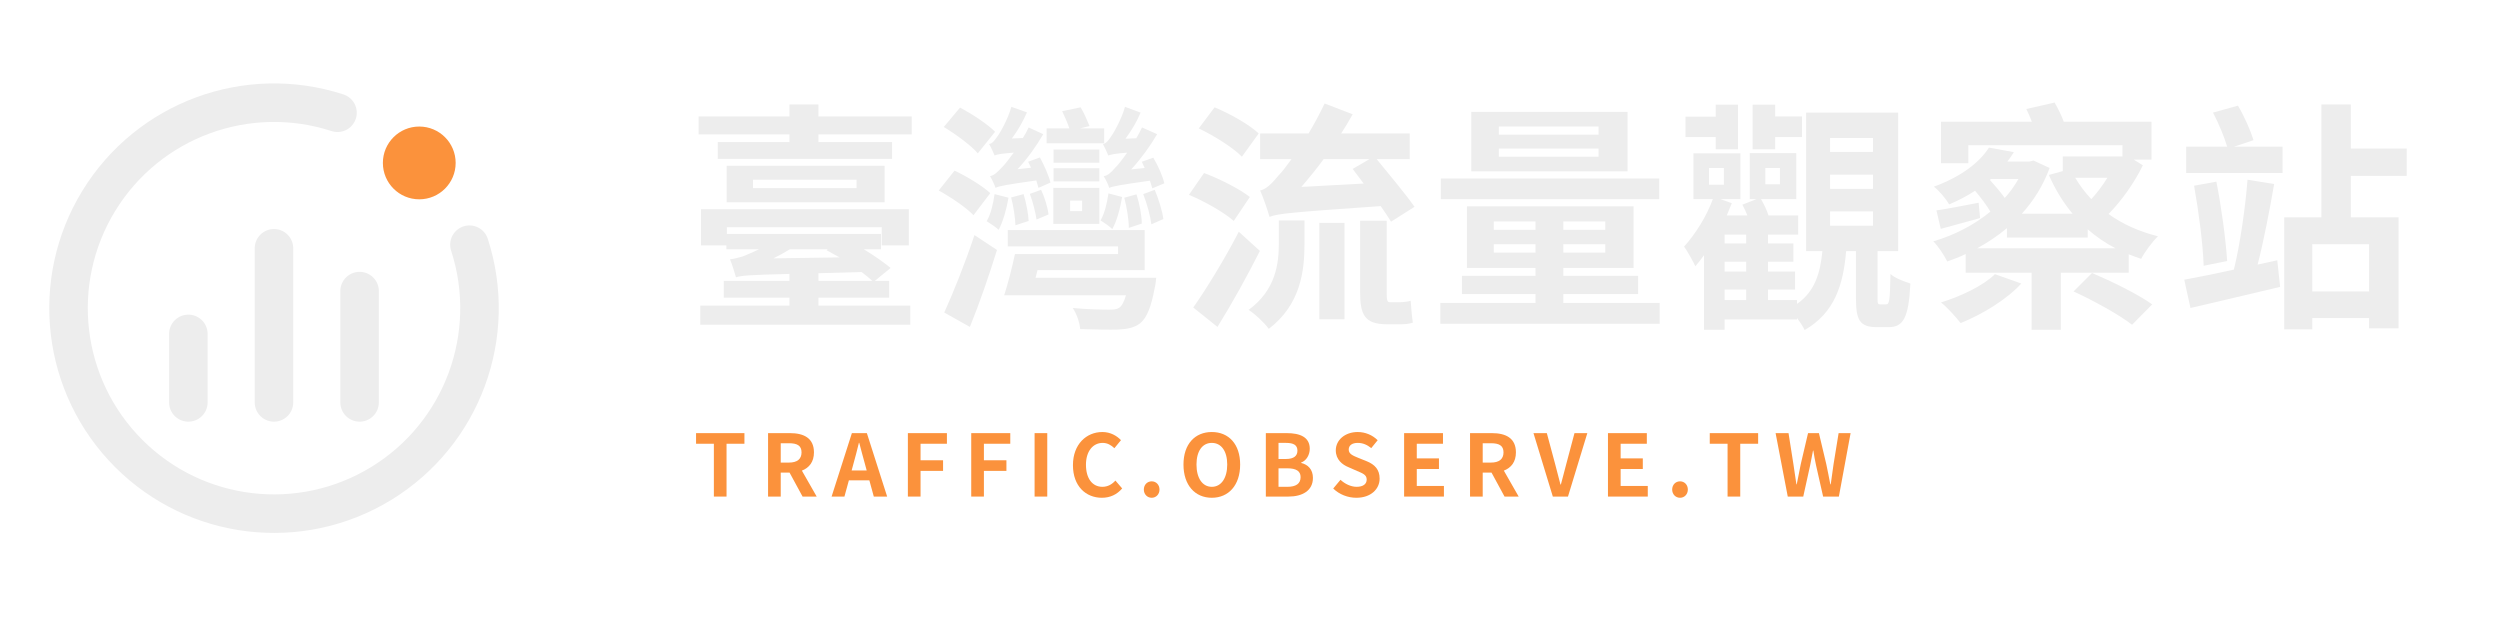
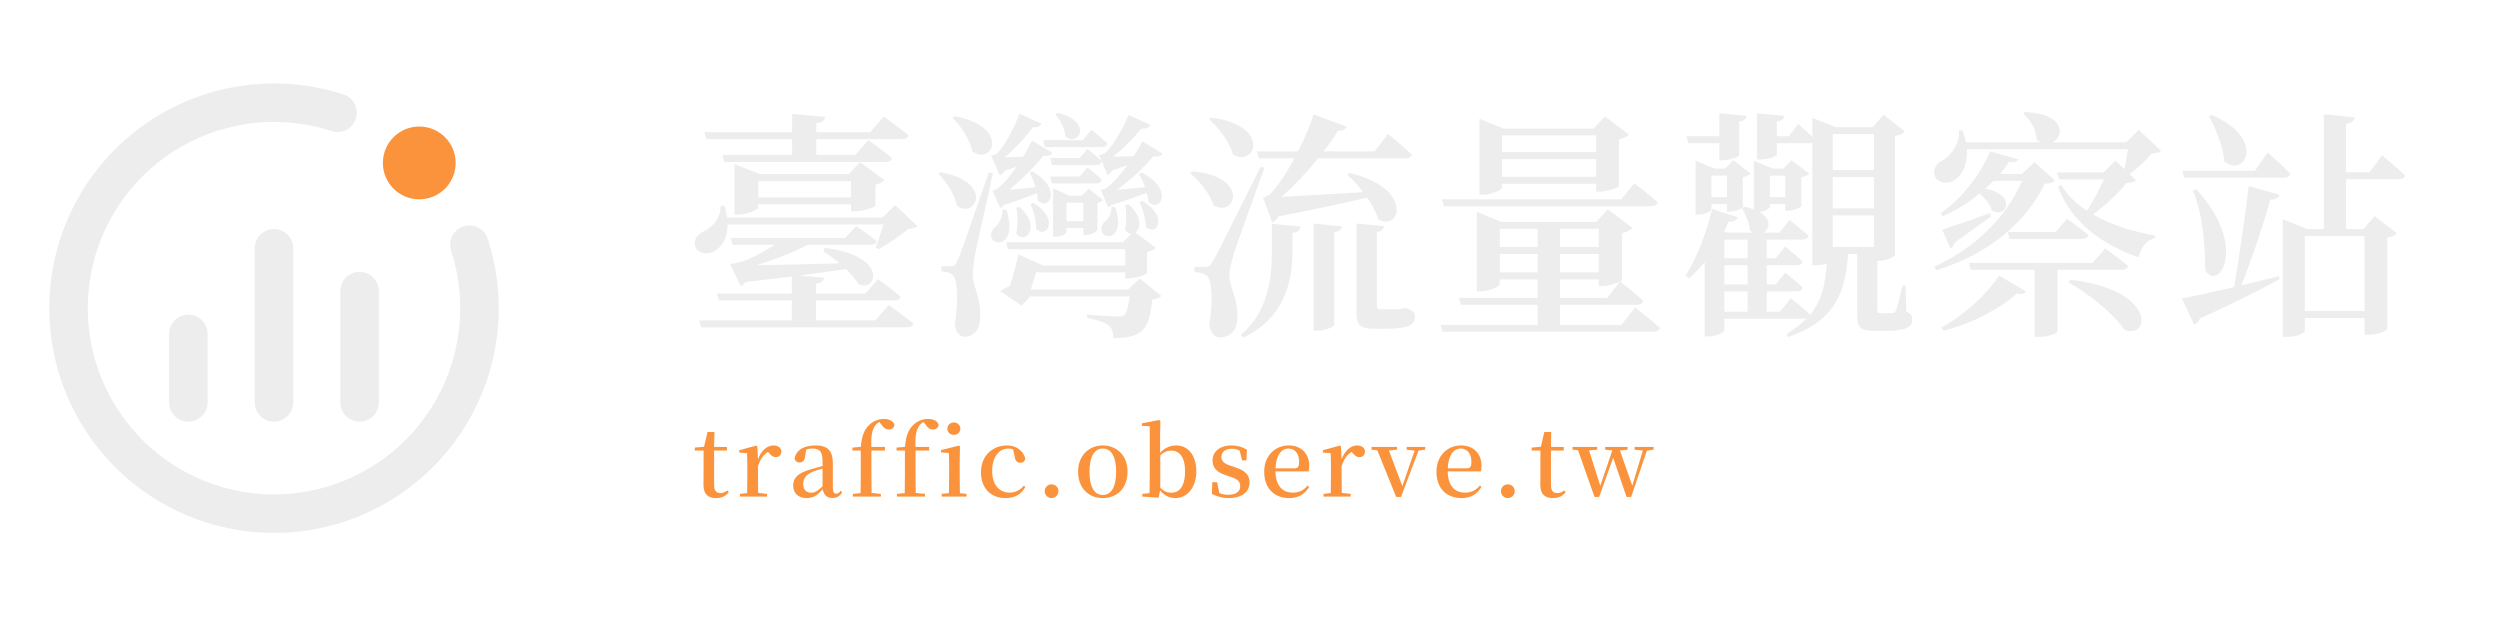
<svg xmlns="http://www.w3.org/2000/svg" width="292" height="72" viewBox="0 0 292 72" role="img" aria-labelledby="title">
  <g transform="translate(0 4)">
    <g fill="none" stroke="#EDEDED" stroke-width="4.5" stroke-linecap="round">
      <path d="M39.42 9.17a24 24 0 1 0 15.41 15.41" />
      <path d="M22 35v8m10-18v18m10-13v13" />
    </g>
    <circle cx="48.97" cy="15.03" r="4.25" fill="#FB923C" />
  </g>
  <g fill="#EDEDED">
-     <path transform="translate(80 36) scale(0.028 -0.028)" d="M284 536H716V501H284ZM174 594V442H833V594ZM436 850V800H57V725H436V693H137V623H864V693H557V725H946V800H557V850ZM213 129C235 136 265 139 436 143V114H162V44H436V11H64V-69H940V11H557V44H852V114H792L858 168C830 191 789 220 746 246H818V310H175V338H821V262H934V413H67V262H173V246H309C279 231 253 221 241 216C222 210 204 206 188 204C197 183 208 145 213 129ZM591 242 645 212 369 208C392 219 415 232 438 246H596ZM557 114V146L737 151C754 138 770 125 782 114Z" />
-     <path transform="translate(109 36) scale(0.028 -0.028)" d="M502 662V607H693V662ZM502 584V529H693V584ZM571 449H621V405H571ZM501 502V352H693V502ZM44 756C94 726 158 679 186 646L258 736C227 768 162 810 112 837ZM23 491C74 463 139 419 168 388L238 480C206 510 140 550 89 574ZM46 -18 153 -78C193 20 233 137 266 243L172 305C133 187 82 61 46 -18ZM403 477C416 443 427 398 431 370L481 391C478 419 465 462 450 494ZM256 476C250 436 241 394 223 363C237 354 262 338 273 327C291 361 306 413 314 461ZM325 462C335 425 342 377 343 346L398 364C397 393 388 439 377 476ZM876 476C892 436 906 383 910 350L960 372C956 405 940 456 924 494ZM731 479C725 439 716 398 698 366C712 358 736 341 747 330C766 364 780 416 788 464ZM797 461C808 420 816 367 816 335L870 353C870 384 861 435 848 475ZM341 226C329 170 312 103 296 54H804C796 26 787 10 776 2C765 -5 754 -6 733 -6C707 -6 641 -5 582 1C599 -24 611 -61 613 -87C676 -89 737 -90 770 -89C810 -87 838 -82 863 -63C891 -40 909 4 924 85C928 98 930 127 930 127H427L435 159H882V326H311V258H771V226ZM538 822C548 800 561 772 568 750H473V688H713V750H612L652 760C644 780 629 815 615 838ZM260 502C276 510 303 515 430 533L439 502L489 524C483 551 463 596 445 629L396 611L408 586L352 580C393 624 430 676 459 726L398 754C391 739 383 724 374 710L328 708C353 741 375 780 391 817L326 840C311 786 276 726 265 713C254 697 246 687 233 685C241 672 252 647 256 637C267 642 284 645 336 649C314 619 295 595 285 586C267 567 254 554 237 551C245 538 257 512 260 502ZM734 502C751 509 777 514 904 532L914 500L964 521C958 549 938 595 918 628L870 611L882 585L826 579C867 624 905 676 934 726L871 754C864 739 856 724 847 709L802 707C827 741 850 779 865 816L800 840C785 786 750 726 739 712C729 697 719 686 708 685C715 671 727 647 730 637C741 641 758 645 809 649C788 619 769 595 759 586C742 566 728 553 711 551C720 537 732 512 734 502Z" />
-     <path transform="translate(138 36) scale(0.028 -0.028)" d="M575 356V-46H680V356ZM406 366V271C406 185 393 76 280 -7C307 -24 347 -62 364 -86C497 15 513 156 513 267V366ZM72 750C135 720 215 670 252 632L322 729C283 766 201 812 138 838ZM31 473C96 446 179 399 218 364L285 464C242 498 158 540 94 564ZM49 3 150 -78C211 20 274 134 327 239L239 319C179 203 102 78 49 3ZM745 365V69C745 -27 763 -67 858 -67C871 -67 897 -67 909 -67C929 -67 950 -66 965 -60C961 -35 958 3 956 31C943 27 922 25 908 25C898 25 879 25 869 25C857 25 856 36 856 67V365ZM367 381C404 395 457 400 831 426C848 402 863 379 874 361L972 423C936 475 866 558 814 622H952V729H666C683 755 699 782 714 809L597 854C577 812 554 769 530 729H328V622H459C436 590 417 566 405 554C376 519 354 497 328 491C342 460 361 404 367 381ZM714 581 760 520 500 506C531 542 563 581 593 622H784Z" />
-     <path transform="translate(167 36) scale(0.028 -0.028)" d="M288 666H704V632H288ZM288 758H704V724H288ZM173 819V571H825V819ZM46 541V455H957V541ZM267 267H441V232H267ZM557 267H732V232H557ZM267 362H441V327H267ZM557 362H732V327H557ZM44 22V-65H959V22H557V59H869V135H557V168H850V425H155V168H441V135H134V59H441V22Z" />
-     <path transform="translate(196 36) scale(0.028 -0.028)" d="M129 585H191V515H129ZM364 585H425V517H364ZM634 557H813V498H634ZM634 404H813V344H634ZM634 710H813V652H634ZM284 194V153H194V194ZM534 816V238H602C593 147 571 70 496 18V34H375V78H488V153H375V194H481V270H375V307H501V387H377C371 408 358 434 346 455H493V647H299V455H327L268 432C276 418 283 402 289 387H203L224 438L177 455H260V646H64V455H145C118 381 71 308 25 257C39 238 64 193 72 175C84 189 96 204 108 221V-90H194V-47H496V-41C509 -58 521 -76 528 -91C653 -19 689 97 701 238H742V42C742 -49 757 -79 830 -79C844 -79 864 -79 878 -79C938 -79 962 -43 969 103C944 111 903 126 886 143C884 27 881 16 867 16C863 16 849 16 844 16C833 16 832 19 832 43V238H918V816ZM284 270H194V307H284ZM284 78V34H194V78ZM157 849V799H31V714H157V663H250V849ZM311 849V663H405V714H517V800H405V849Z" />
-     <path transform="translate(225 36) scale(0.028 -0.028)" d="M286 142C237 94 147 51 61 24C86 5 125 -39 143 -62C232 -26 334 35 396 103ZM614 70C697 32 806 -28 858 -69L942 16C884 58 771 113 691 147ZM42 408 60 331C112 345 166 360 224 376L218 440C150 427 90 415 42 408ZM269 539H384C368 511 349 484 327 460C309 485 286 512 265 535ZM417 831C425 815 433 796 440 778H61V605H175V680H818V633H569V572L511 556C537 496 570 442 610 394H398C447 448 487 511 514 585L447 616L430 612H338C348 625 357 638 365 651L261 670C223 610 147 549 31 507C52 492 82 456 95 433C135 450 171 469 203 490C227 462 251 430 267 403C199 347 115 304 29 279C49 259 75 220 87 195C113 204 139 214 164 226V148H439V-90H561V148H844V225C861 218 878 212 896 206C911 235 943 278 966 300C887 320 818 351 760 393C815 449 868 524 903 596L865 620H939V778H573C564 804 549 833 535 858ZM336 334V295H673V329C708 299 746 272 789 250H212C256 274 298 302 336 334ZM621 544H755C736 513 712 481 688 455C662 483 640 512 621 544Z" />
-     <path transform="translate(254 36) scale(0.028 -0.028)" d="M81 511C100 406 118 268 121 177L219 197C213 289 195 422 174 528ZM160 816C183 772 207 715 219 674H48V564H450V674H248L329 701C317 740 291 800 264 845ZM304 536C295 420 272 261 247 161C169 144 96 129 40 119L66 1C172 26 311 58 440 89L428 200L346 182C371 278 396 408 415 518ZM457 379V-88H574V-41H811V-84H934V379H735V552H968V666H735V850H612V379ZM574 70V267H811V70Z" />
+     <path transform="translate(80 37) scale(0.028 -0.028)" d="M714 378 668 329H191L199 300H374C333 273 267 235 213 224C204 222 189 220 189 220L233 127C240 130 246 136 252 145L446 168V97H133L142 68H446V-15H59L68 -44H925C940 -44 950 -39 953 -28C913 5 850 49 850 49L794 -15H547V68H873C887 68 897 73 899 84C863 116 805 157 805 157L753 97H547V138C570 141 578 150 580 163L478 172L672 199C696 175 714 153 724 136C801 99 851 255 584 287L577 273C602 257 625 240 645 223C512 219 389 216 300 216C375 238 457 271 512 300H774C788 300 798 305 800 316C766 344 714 378 714 378ZM306 456V469H693V440H710C742 440 794 457 795 464V551C813 555 826 563 832 570L731 645L683 595H312L207 637V426H220C261 426 306 448 306 456ZM693 566V498H306V566ZM829 835 772 770H548V807C574 811 583 820 585 834L447 846V770H81L89 741H447V675H156L164 646H837C851 646 861 651 864 662C825 694 765 737 765 737L711 675H548V741H906C920 741 931 746 933 757C892 790 829 835 829 835ZM165 463H149C151 414 114 372 79 357C53 345 34 321 43 293C54 263 94 258 122 273C152 289 178 327 178 385H828C819 353 806 314 796 289L808 282C846 303 901 340 932 367C952 368 962 370 970 378L877 466L824 414H176C174 429 171 446 165 463Z" />
+     <path transform="translate(109 37) scale(0.028 -0.028)" d="M75 211C64 211 34 211 34 211V190C54 188 68 185 81 175C101 161 106 71 90 -32C94 -66 111 -83 130 -83C169 -83 194 -54 196 -8C200 78 167 123 165 172C165 196 169 228 174 257C182 301 227 494 249 599L232 602C115 265 115 265 100 232C90 211 87 211 75 211ZM31 603 22 596C55 563 90 511 98 464C179 404 254 563 31 603ZM90 837 81 830C114 796 154 740 163 690C247 628 324 792 90 837ZM759 458 744 459C742 431 732 406 714 396C658 323 815 290 759 458ZM873 483 860 478C873 452 887 409 887 375C928 332 987 416 873 483ZM305 447H290C287 413 275 384 254 372C196 295 364 261 305 447ZM361 458 347 455C352 426 354 382 346 347C383 298 453 373 361 458ZM521 850 509 844C530 822 549 783 552 751C607 707 668 814 521 850ZM419 475 406 470C418 443 431 400 429 366C471 323 530 406 419 475ZM660 780 624 737H458L466 708H701C715 708 724 713 727 724C700 749 660 780 660 780ZM643 623 611 585H488L496 556H678C692 556 701 561 703 572C680 595 643 623 643 623ZM643 700 611 662H488L496 633H678C692 633 701 638 703 649L727 591C734 594 740 600 746 610L810 632C781 593 749 556 720 536C713 533 699 529 699 529L730 456C735 458 739 461 743 466C798 483 853 503 891 517C895 503 897 490 898 478C947 433 1006 532 870 601L857 596C867 581 876 561 884 540L767 530C824 571 883 627 919 670C939 665 952 672 956 681L873 732C864 715 852 694 836 670L750 668C793 701 839 748 868 785C890 783 901 791 906 800L815 842C798 799 752 711 713 680C707 678 692 674 692 674L702 650C679 673 643 700 643 700ZM415 606 402 601C411 585 420 563 427 540L317 530C370 572 426 629 460 672C480 668 492 676 497 684L412 735C404 717 390 693 375 667L298 665C341 701 387 751 416 791C437 788 448 797 452 805L360 848C344 803 301 712 263 679C258 676 242 672 242 672L278 590C285 593 292 599 298 609L348 626C322 589 294 554 268 535C262 531 247 527 247 527L279 454C284 456 289 460 294 466C344 482 396 501 433 515C435 505 436 494 436 485C481 439 542 532 415 606ZM459 214 355 260C348 226 333 169 320 128C305 122 290 114 280 107L369 46L405 85H820C814 42 806 14 797 7C791 3 783 1 768 1C750 1 682 6 642 9V-5C679 -12 715 -22 731 -35C747 -48 751 -65 751 -89C798 -89 832 -83 857 -69C892 -48 906 -4 914 72C934 74 945 79 952 87L861 160L813 114H407L429 185H801V160H817C845 160 892 177 892 183V270C910 273 923 281 928 288L843 352C866 367 874 416 815 469L801 466C806 438 807 396 800 362C808 352 817 347 826 346L792 311H303L312 282H801V214ZM626 399H556V476H626ZM500 536V334H509C538 334 556 349 556 354V370H626V341H635C654 341 684 355 685 362V475C696 478 705 483 709 487L649 534L620 505H568Z" />
+     <path transform="translate(138 37) scale(0.028 -0.028)" d="M99 208C88 208 54 208 54 208V187C74 185 91 182 104 172C128 157 132 70 116 -35C121 -69 140 -86 160 -86C203 -86 231 -56 233 -8C237 77 201 118 200 167C199 192 207 224 216 255C229 301 306 510 346 621L330 626C149 262 149 262 128 228C116 208 113 208 99 208ZM44 607 35 599C74 568 119 513 134 465C225 410 288 586 44 607ZM124 831 115 824C154 788 201 730 214 678C307 618 378 799 124 831ZM845 378 730 389V24C730 -30 739 -50 804 -50H851C942 -50 974 -34 974 -1C974 17 965 25 943 34L938 36H929C923 34 915 32 909 32C905 31 897 31 892 31C886 31 873 31 862 31H831C817 31 815 35 815 47V353C834 356 843 365 845 378ZM497 376 377 388V270C377 159 360 19 247 -76L258 -87C433 -3 462 152 463 268V350C487 353 494 363 497 376ZM669 377 551 389V-58H567C599 -58 637 -42 637 -34V353C660 356 668 364 669 377ZM861 763 806 690H593C616 720 637 749 653 776C673 775 685 783 689 793L551 844C539 803 515 746 486 690H315L323 661H471C438 599 400 542 368 510C359 502 340 497 340 497L378 394C387 397 397 405 405 419C553 447 683 476 775 497C795 468 812 437 820 408C911 350 973 536 701 600L692 592C714 573 737 548 758 520C625 512 500 504 417 500C468 545 523 603 570 661H933C948 661 957 666 960 677C923 713 861 763 861 763Z" />
+     <path transform="translate(167 37) scale(0.028 -0.028)" d="M50 490 59 461H924C938 461 948 466 951 477C913 511 853 557 853 557L799 490ZM694 658V584H301V658ZM694 687H301V757H694ZM207 785V509H221C259 509 301 530 301 538V555H694V522H710C740 522 788 539 789 546V740C809 744 824 753 831 760L730 836L684 785H308L207 826ZM705 262V185H543V262ZM705 291H543V367H705ZM292 262H450V185H292ZM292 291V367H450V291ZM121 79 130 50H450V-34H45L54 -62H933C947 -62 958 -57 960 -46C921 -11 856 39 856 39L799 -34H543V50H864C878 50 888 55 891 66C854 100 796 146 794 147L740 79H543V156H705V128H721C744 128 778 139 794 147C798 149 802 151 802 152V349C823 353 839 362 845 371L742 449L695 396H298L196 438V106H210C249 106 292 126 292 136V156H450V79Z" />
+     <path transform="translate(196 37) scale(0.028 -0.028)" d="M286 838 172 849V753H34L43 724H172V653H188C218 653 255 667 255 674V815C276 817 284 826 286 838ZM560 830V751C534 776 501 804 501 804L462 753H412V815C434 818 442 826 443 838L329 849V656H345C376 656 412 670 412 677V724H546C552 724 556 725 560 727V215H575C594 215 609 218 620 222C615 136 599 67 551 9C520 39 470 77 470 77L425 21H370V106H495C509 106 518 111 520 122C492 149 447 184 447 184L407 135H370V215H495C508 215 518 220 519 231C491 258 446 293 446 293L407 244H370V322H518C532 322 541 327 544 338C513 366 465 404 465 404L423 351H356C383 366 391 407 339 437C367 440 383 454 383 458V470H447V442H458C480 442 514 456 514 463V582C529 585 542 591 547 597L473 653L439 618H396L316 651V447C305 452 292 456 277 459L266 454C281 430 297 392 300 360C304 356 309 353 313 351H205L192 356L211 397C233 395 245 404 249 415L142 450C117 345 75 239 31 171L46 161C69 180 90 203 111 228V-82H125C166 -82 193 -62 193 -55V-8H526L536 -7C514 -30 487 -51 453 -71L459 -85C640 -21 698 82 709 262H747V11C747 -39 755 -59 818 -59H862C949 -59 977 -43 977 -13C977 2 973 12 952 22L949 131H937C925 84 914 38 908 25C904 18 900 16 894 16C889 15 880 15 870 15H845C833 15 831 19 831 30V233C874 233 905 252 905 257V755C928 758 939 765 946 773L857 843L812 791H657ZM73 651V426H84C118 426 139 443 139 448V470H204V438H214C232 438 258 447 266 454C269 456 270 457 270 458V583C285 585 297 592 302 598L230 653L196 618H152ZM447 499H383V589H447ZM204 499H139V589H204ZM290 21H193V106H290ZM290 135H193V215H290ZM290 244H193V322H290ZM645 291V423H817V291ZM645 452V583H817V452ZM645 612V762H817V612Z" />
+     <path transform="translate(225 37) scale(0.028 -0.028)" d="M66 364 100 285C109 289 116 299 119 310C184 356 236 395 270 419L265 433C183 402 101 374 66 364ZM415 106 303 172C257 99 160 8 63 -45L72 -58C193 -28 310 36 377 97C400 92 408 97 415 106ZM601 154 593 143C674 99 780 14 827 -55C935 -95 959 114 601 154ZM587 409 540 354H339L347 325H649C663 325 673 330 676 341C641 370 587 409 587 409ZM746 285 694 225H177L185 196H452V-84H468C518 -84 547 -66 547 -62V196H815C829 196 839 201 842 212C805 243 746 285 746 285ZM151 778 136 777C140 723 104 673 70 654C43 641 25 616 35 588C47 556 90 552 118 570C149 589 173 634 169 699H841C837 673 832 642 826 616L789 652L739 602H545L554 573H740C723 532 696 483 670 442C625 472 587 508 562 551L548 542C608 392 730 303 885 248C896 291 918 320 954 328L955 339C863 355 770 383 695 427C747 465 802 516 835 558C856 560 867 561 875 569L848 595C882 620 918 655 941 681C961 682 971 685 979 692L886 780L834 728H526C576 751 582 846 412 854L404 847C434 823 460 778 460 739C466 734 473 730 479 728H165C162 744 157 760 151 778ZM383 657 265 690C227 594 145 490 59 432L69 420C124 443 176 476 222 514C246 494 267 467 273 444C333 406 382 509 246 534L280 567H399C335 418 206 288 33 209L41 194C265 263 414 394 494 555C517 556 528 559 536 569L451 645L399 596H307C321 613 334 629 345 646C371 643 379 647 383 657Z" />
+     <path transform="translate(254 37) scale(0.028 -0.028)" d="M154 842 143 837C171 786 202 711 207 649C291 574 385 745 154 842ZM90 532 76 526C121 422 128 274 127 194C183 101 310 294 90 532ZM388 686 335 609H32L40 580H455C469 580 479 585 482 596C448 633 388 686 388 686ZM751 832 622 845V366H554L451 407V-84H467C515 -84 543 -66 543 -59V-5H792V-75H808C855 -75 887 -56 887 -50V330C910 334 919 340 926 349L834 420L788 366H715V574H934C949 574 959 579 961 590C925 625 865 673 865 673L813 603H715V805C741 809 749 818 751 832ZM543 24V337H792V24ZM30 77 81 -33C92 -30 101 -20 105 -7C257 61 365 117 438 157L435 169L278 131C326 251 373 393 399 489C423 488 434 498 438 509L309 545C295 424 270 256 248 124C153 102 73 84 30 77Z" />
  </g>
  <g fill="#FB923C">
-     <path transform="translate(81 58) scale(0.01 -0.01)" d="M238 0H386V617H595V741H30V617H238Z" />
-     <path transform="translate(88.8 58) scale(0.01 -0.01)" d="M239 397V623H335C430 623 482 596 482 516C482 437 430 397 335 397ZM494 0H659L486 303C571 336 627 405 627 516C627 686 504 741 348 741H91V0H239V280H342Z" />
-     <path transform="translate(97.17 58) scale(0.01 -0.01)" d="M-4 0H146L198 190H437L489 0H645L408 741H233ZM230 305 252 386C274 463 295 547 315 628H319C341 549 361 463 384 386L406 305Z" />
-     <path transform="translate(105.13 58) scale(0.01 -0.01)" d="M91 0H239V300H502V424H239V617H547V741H91Z" />
-     <path transform="translate(112.53 58) scale(0.01 -0.01)" d="M91 0H239V300H502V424H239V617H547V741H91Z" />
-     <path transform="translate(119.93 58) scale(0.01 -0.01)" d="M91 0H239V741H91Z" />
-     <path transform="translate(124.78 58) scale(0.01 -0.01)" d="M392 -14C489 -14 568 24 629 95L550 187C511 144 462 114 398 114C281 114 206 211 206 372C206 531 289 627 401 627C457 627 500 601 538 565L615 659C567 709 493 754 398 754C211 754 54 611 54 367C54 120 206 -14 392 -14Z" />
-     <path transform="translate(132.89 58) scale(0.01 -0.01)" d="M163 -14C215 -14 254 28 254 82C254 137 215 178 163 178C110 178 71 137 71 82C71 28 110 -14 163 -14Z" />
-     <path transform="translate(137.69 58) scale(0.01 -0.01)" d="M385 -14C581 -14 716 133 716 374C716 614 581 754 385 754C189 754 54 614 54 374C54 133 189 -14 385 -14ZM385 114C275 114 206 216 206 374C206 532 275 627 385 627C495 627 565 532 565 374C565 216 495 114 385 114Z" />
-     <path transform="translate(146.94 58) scale(0.01 -0.01)" d="M91 0H355C518 0 641 69 641 218C641 317 583 374 503 393V397C566 420 604 489 604 558C604 696 488 741 336 741H91ZM239 439V627H327C416 627 460 601 460 536C460 477 420 439 326 439ZM239 114V330H342C444 330 497 299 497 227C497 150 442 114 342 114Z" />
-     <path transform="translate(155.3 58) scale(0.01 -0.01)" d="M312 -14C483 -14 584 89 584 210C584 317 525 375 435 412L338 451C275 477 223 496 223 549C223 598 263 627 328 627C390 627 439 604 486 566L561 658C501 719 415 754 328 754C179 754 72 660 72 540C72 432 148 372 223 342L321 299C387 271 433 254 433 199C433 147 392 114 315 114C250 114 179 147 127 196L42 94C114 24 213 -14 312 -14Z" />
-     <path transform="translate(163.09 58) scale(0.01 -0.01)" d="M91 0H556V124H239V322H498V446H239V617H545V741H91Z" />
-     <path transform="translate(170.79 58) scale(0.01 -0.01)" d="M239 397V623H335C430 623 482 596 482 516C482 437 430 397 335 397ZM494 0H659L486 303C571 336 627 405 627 516C627 686 504 741 348 741H91V0H239V280H342Z" />
-     <path transform="translate(179.16 58) scale(0.01 -0.01)" d="M221 0H398L624 741H474L378 380C355 298 339 224 315 141H310C287 224 271 298 248 380L151 741H-5Z" />
-     <path transform="translate(186.9 58) scale(0.01 -0.01)" d="M91 0H556V124H239V322H498V446H239V617H545V741H91Z" />
-     <path transform="translate(194.6 58) scale(0.01 -0.01)" d="M163 -14C215 -14 254 28 254 82C254 137 215 178 163 178C110 178 71 137 71 82C71 28 110 -14 163 -14Z" />
-     <path transform="translate(199.4 58) scale(0.01 -0.01)" d="M238 0H386V617H595V741H30V617H238Z" />
-     <path transform="translate(207.2 58) scale(0.01 -0.01)" d="M161 0H342L423 367C434 424 445 481 456 537H460C468 481 479 424 491 367L574 0H758L895 741H755L696 379C685 302 674 223 663 143H658C642 223 628 303 611 379L525 741H398L313 379C297 302 281 223 266 143H262C251 223 239 301 227 379L170 741H19Z" />
+     <path transform="translate(81 58) scale(0.011 -0.011)" d="M241 -16C303 -16 346 7 375 48L360 65C333 46 314 37 286 37C244 37 219 62 219 121V489H355V527H219L222 686H149L112 529L14 520V489H107V223C107 185 106 161 106 126C106 29 150 -16 241 -16Z" />
+     <path transform="translate(86.002 58) scale(0.011 -0.011)" d="M114 0H326V29L232 39L230 232V323C256 400 289 447 337 474L345 465C369 436 389 419 419 419C460 419 478 446 479 485C470 526 435 543 393 543C329 543 262 488 230 395L223 532L210 541L31 492V467L114 461C116 412 117 369 117 301V232L115 37L38 29V0Z" />
+     <path transform="translate(92.126 58) scale(0.011 -0.011)" d="M462 -15C511 -15 544 4 567 46L551 61C533 38 522 31 506 31C481 31 468 47 468 100V356C468 488 411 543 285 543C156 543 77 490 62 404C68 376 88 362 116 362C145 362 169 380 174 428L185 500C208 507 229 510 250 510C328 510 359 480 359 372V324C318 313 275 302 239 291C95 250 47 199 47 117C47 33 106 -16 188 -16C263 -16 305 16 361 77C372 19 404 -15 462 -15ZM359 109C304 55 272 41 239 41C188 41 153 71 153 133C153 194 188 238 265 268C290 278 324 288 359 297Z" />
+     <path transform="translate(99.229 58) scale(0.011 -0.011)" d="M116 0H332V29L234 38L232 232V489H376V527H231C227 638 237 700 269 750C280 767 297 782 317 792L335 768C362 728 386 712 417 712C453 712 475 734 476 763C465 806 417 824 364 824C310 824 258 806 211 763C160 717 129 650 120 528L30 520V489H119V232L117 37L35 29V0Z" />
+     <path transform="translate(104.385 58) scale(0.011 -0.011)" d="M116 0H332V29L234 38L232 232V489H376V527H231C227 638 237 700 269 750C280 767 297 782 317 792L335 768C362 728 386 712 417 712C453 712 475 734 476 763C465 806 417 824 364 824C310 824 258 806 211 763C160 717 129 650 120 528L30 520V489H119V232L117 37L35 29V0Z" />
+     <path transform="translate(109.541 58) scale(0.011 -0.011)" d="M170 655C207 655 239 682 239 721C239 759 207 787 170 787C132 787 101 759 101 721C101 682 132 655 170 655ZM117 0H305V29L234 36C233 93 232 177 232 232V385L235 532L223 541L33 494V469L117 463C119 414 120 367 120 300V232L118 37L41 29V0Z" />
+     <path transform="translate(114.103 58) scale(0.011 -0.011)" d="M303 -16C405 -16 469 24 515 102L498 115C457 67 407 42 348 42C237 42 162 126 162 271C162 420 235 510 332 510C350 510 367 508 384 502L401 427C406 377 429 359 462 359C489 359 506 372 514 401C496 484 418 543 321 543C173 543 43 441 43 256C43 83 155 -16 303 -16Z" />
+     <path transform="translate(120.997 58) scale(0.011 -0.011)" d="M166 -16C207 -16 239 18 239 57C239 98 207 130 166 130C124 130 93 98 93 57C93 18 124 -16 166 -16Z" />
+     <path transform="translate(125.449 58) scale(0.011 -0.011)" d="M305 -16C452 -16 568 85 568 265C568 444 445 543 305 543C166 543 43 443 43 265C43 86 158 -16 305 -16ZM305 17C217 17 164 100 164 263C164 426 217 510 305 510C394 510 447 426 447 263C447 100 394 17 305 17Z" />
+     <path transform="translate(132.981 58) scale(0.011 -0.011)" d="M389 -16C522 -16 614 104 614 268C614 441 523 543 400 543C339 543 280 519 229 465V647L232 804L218 813L36 778V751L119 746V232C119 177 118 93 117 36L40 29V0L214 -12L228 65C275 9 331 -16 389 -16ZM231 438C277 479 313 488 349 488C433 488 494 421 494 269C494 95 425 41 347 41C305 41 269 56 231 93Z" />
+     <path transform="translate(141.019 58) scale(0.011 -0.011)" d="M228 -16C369 -16 448 52 448 150C448 225 406 274 304 308L250 326C175 350 149 378 149 422C149 473 189 508 259 508C290 508 316 502 343 488L369 384H415L420 498C366 528 320 543 258 543C127 543 55 474 55 382C55 303 106 257 191 229L245 210C326 185 349 156 349 110C349 53 305 19 221 19C183 19 154 25 127 38L103 153H52L49 28C105 0 158 -16 228 -16Z" />
+     <path transform="translate(147.187 58) scale(0.011 -0.011)" d="M311 -16C406 -16 477 28 520 103L503 117C465 69 417 42 346 42C241 42 165 110 162 267H515C519 284 521 303 521 328C521 449 443 543 303 543C165 543 43 439 43 264C43 81 154 -16 311 -16ZM163 300C168 440 227 510 299 510C370 510 414 455 414 369C414 320 403 300 364 300Z" />
+     <path transform="translate(154.169 58) scale(0.011 -0.011)" d="M114 0H326V29L232 39L230 232V323C256 400 289 447 337 474L345 465C369 436 389 419 419 419C460 419 478 446 479 485C470 526 435 543 393 543C329 543 262 488 230 395L223 532L210 541L31 492V467L114 461C116 412 117 369 117 301V232L115 37L38 29V0Z" />
+     <path transform="translate(160.293 58) scale(0.011 -0.011)" d="M364 498 449 488 318 111 176 489 262 498V527H-9V498L53 491L253 -4H304L490 488L561 498V527H364Z" />
+     <path transform="translate(167.308 58) scale(0.011 -0.011)" d="M311 -16C406 -16 477 28 520 103L503 117C465 69 417 42 346 42C241 42 165 110 162 267H515C519 284 521 303 521 328C521 449 443 543 303 543C165 543 43 439 43 264C43 81 154 -16 311 -16ZM163 300C168 440 227 510 299 510C370 510 414 455 414 369C414 320 403 300 364 300Z" />
+     <path transform="translate(174.29 58) scale(0.011 -0.011)" d="M166 -16C207 -16 239 18 239 57C239 98 207 130 166 130C124 130 93 98 93 57C93 18 124 -16 166 -16Z" />
+     <path transform="translate(178.742 58) scale(0.011 -0.011)" d="M241 -16C303 -16 346 7 375 48L360 65C333 46 314 37 286 37C244 37 219 62 219 121V489H355V527H219L222 686H149L112 529L14 520V489H107V223C107 185 106 161 106 126C106 29 150 -16 241 -16Z" />
+     <path transform="translate(183.744 58) scale(0.011 -0.011)" d="M652 498 740 489 628 115 497 489 578 498V527H340V498L416 490L288 114L169 490L255 498V527H-7V498L52 492L227 -4H276L425 412L567 -4H616L783 488L854 498V527H652Z" />
  </g>
</svg>
